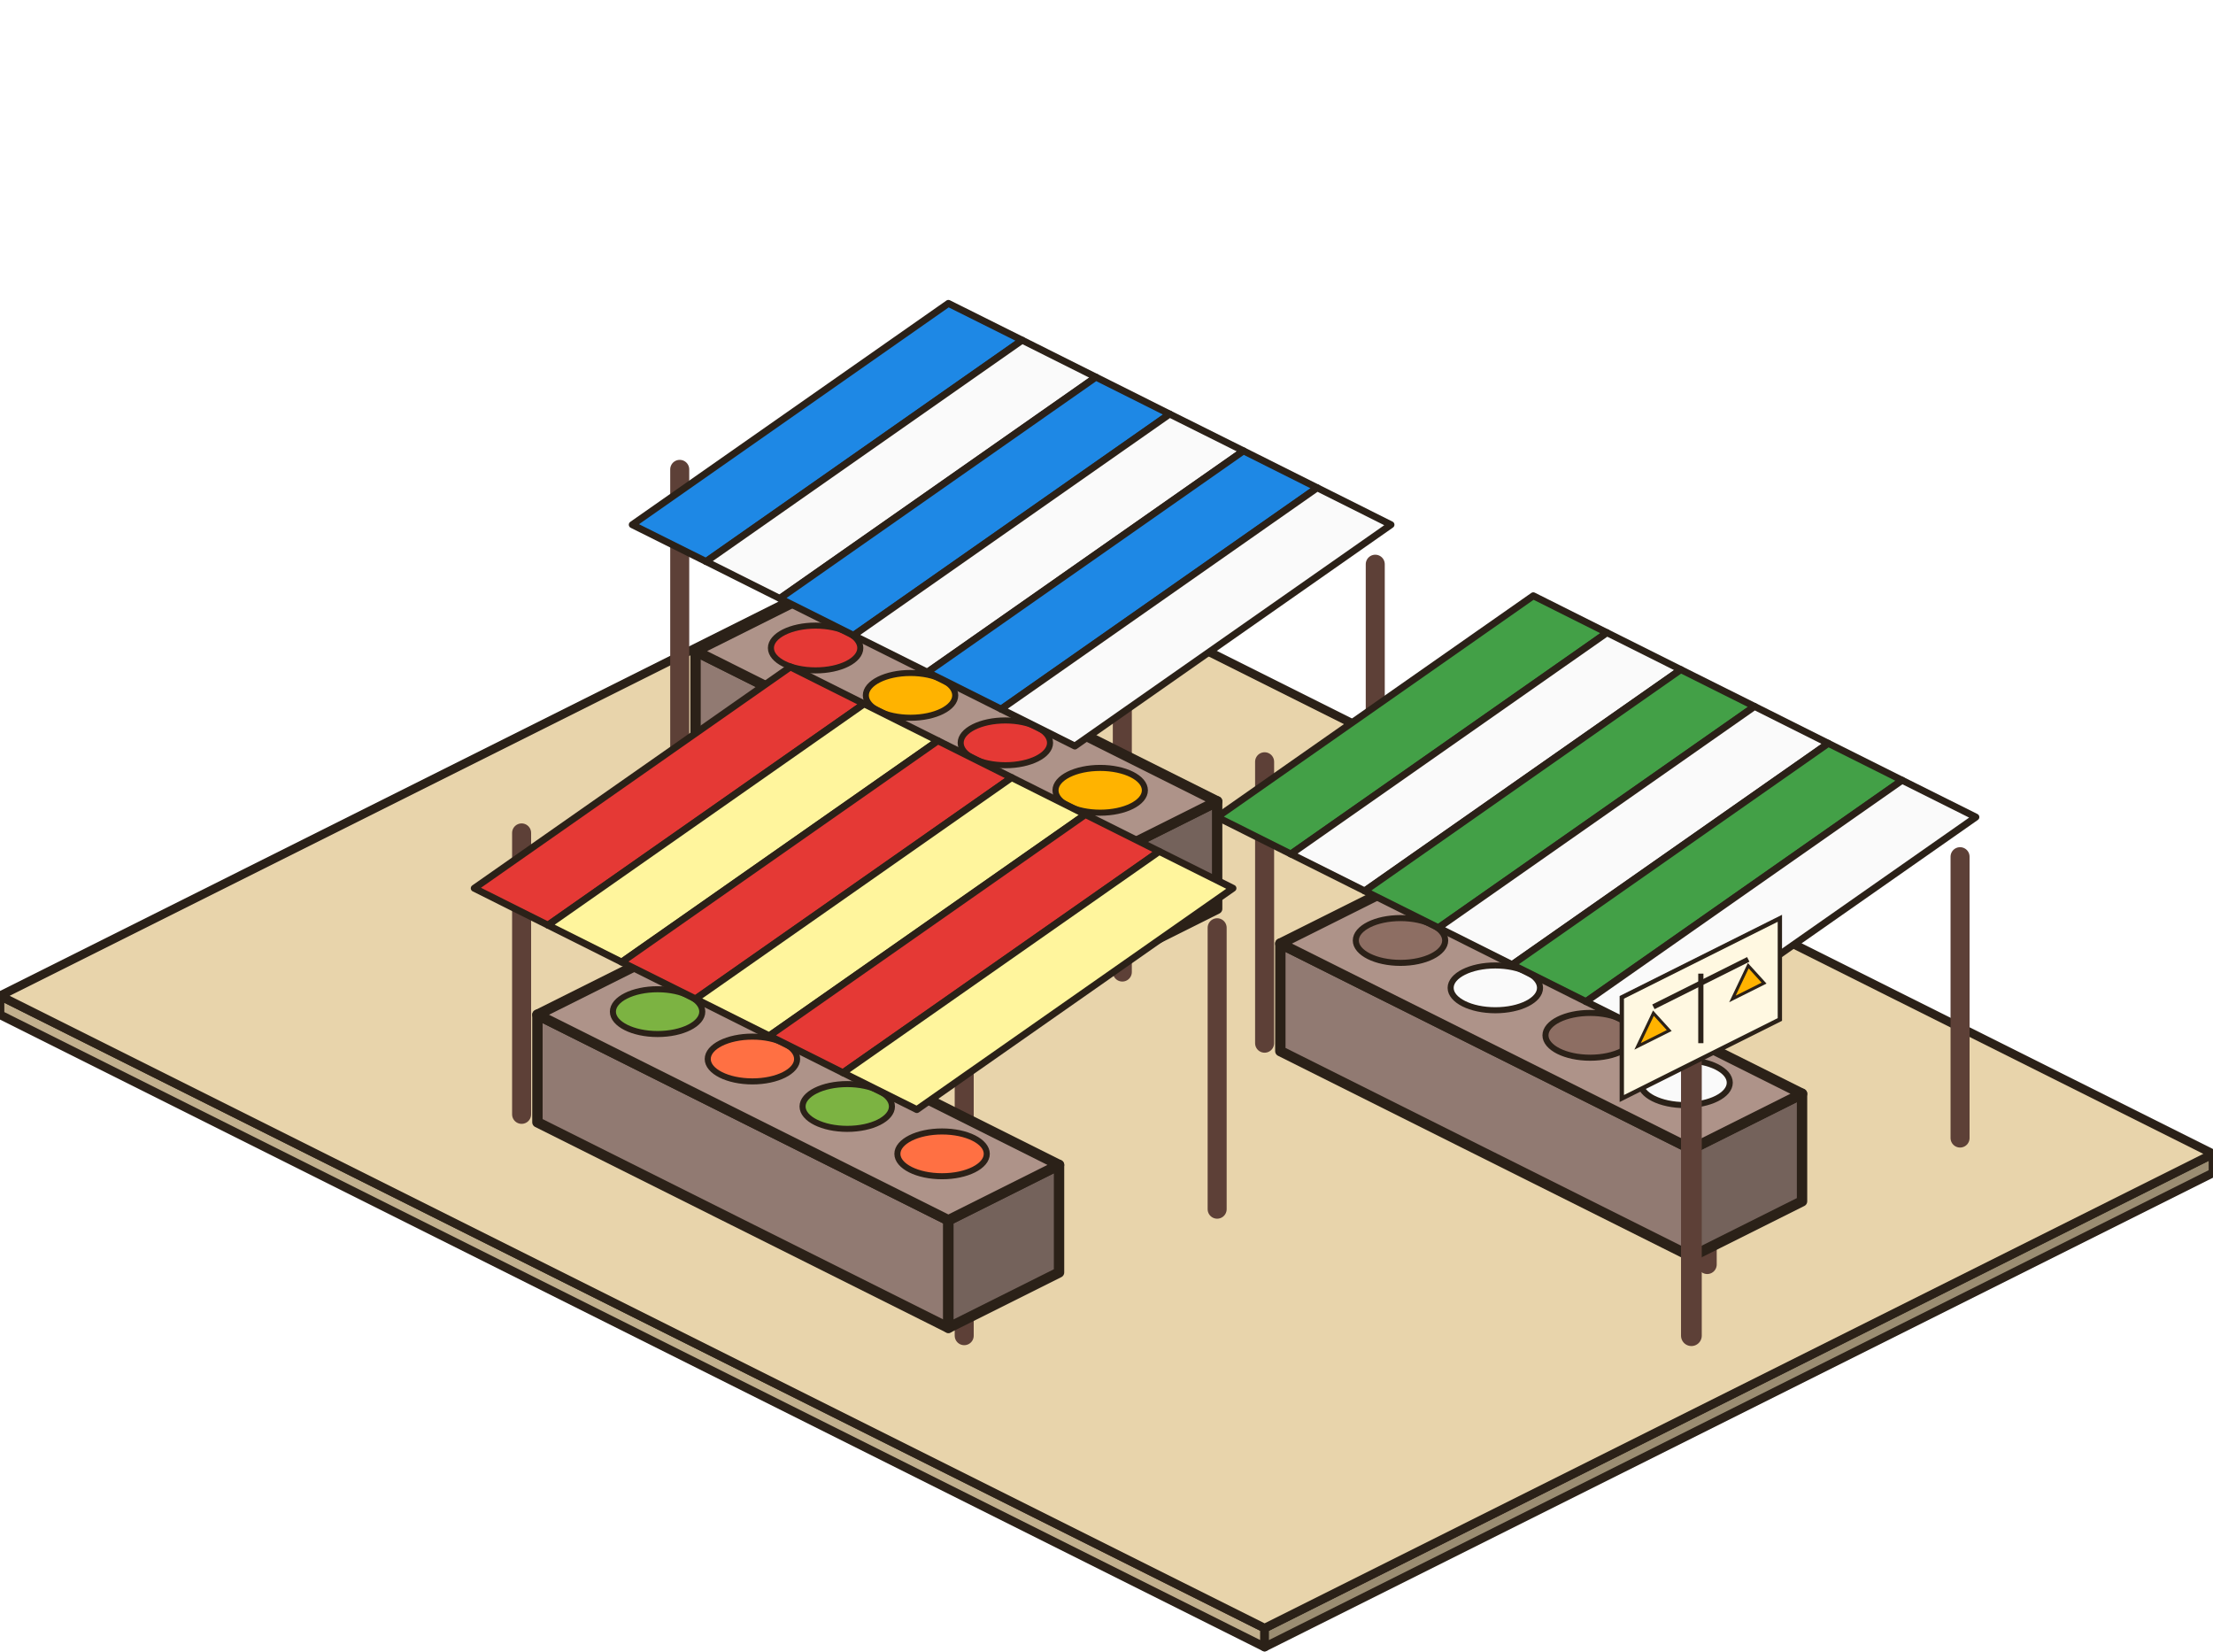
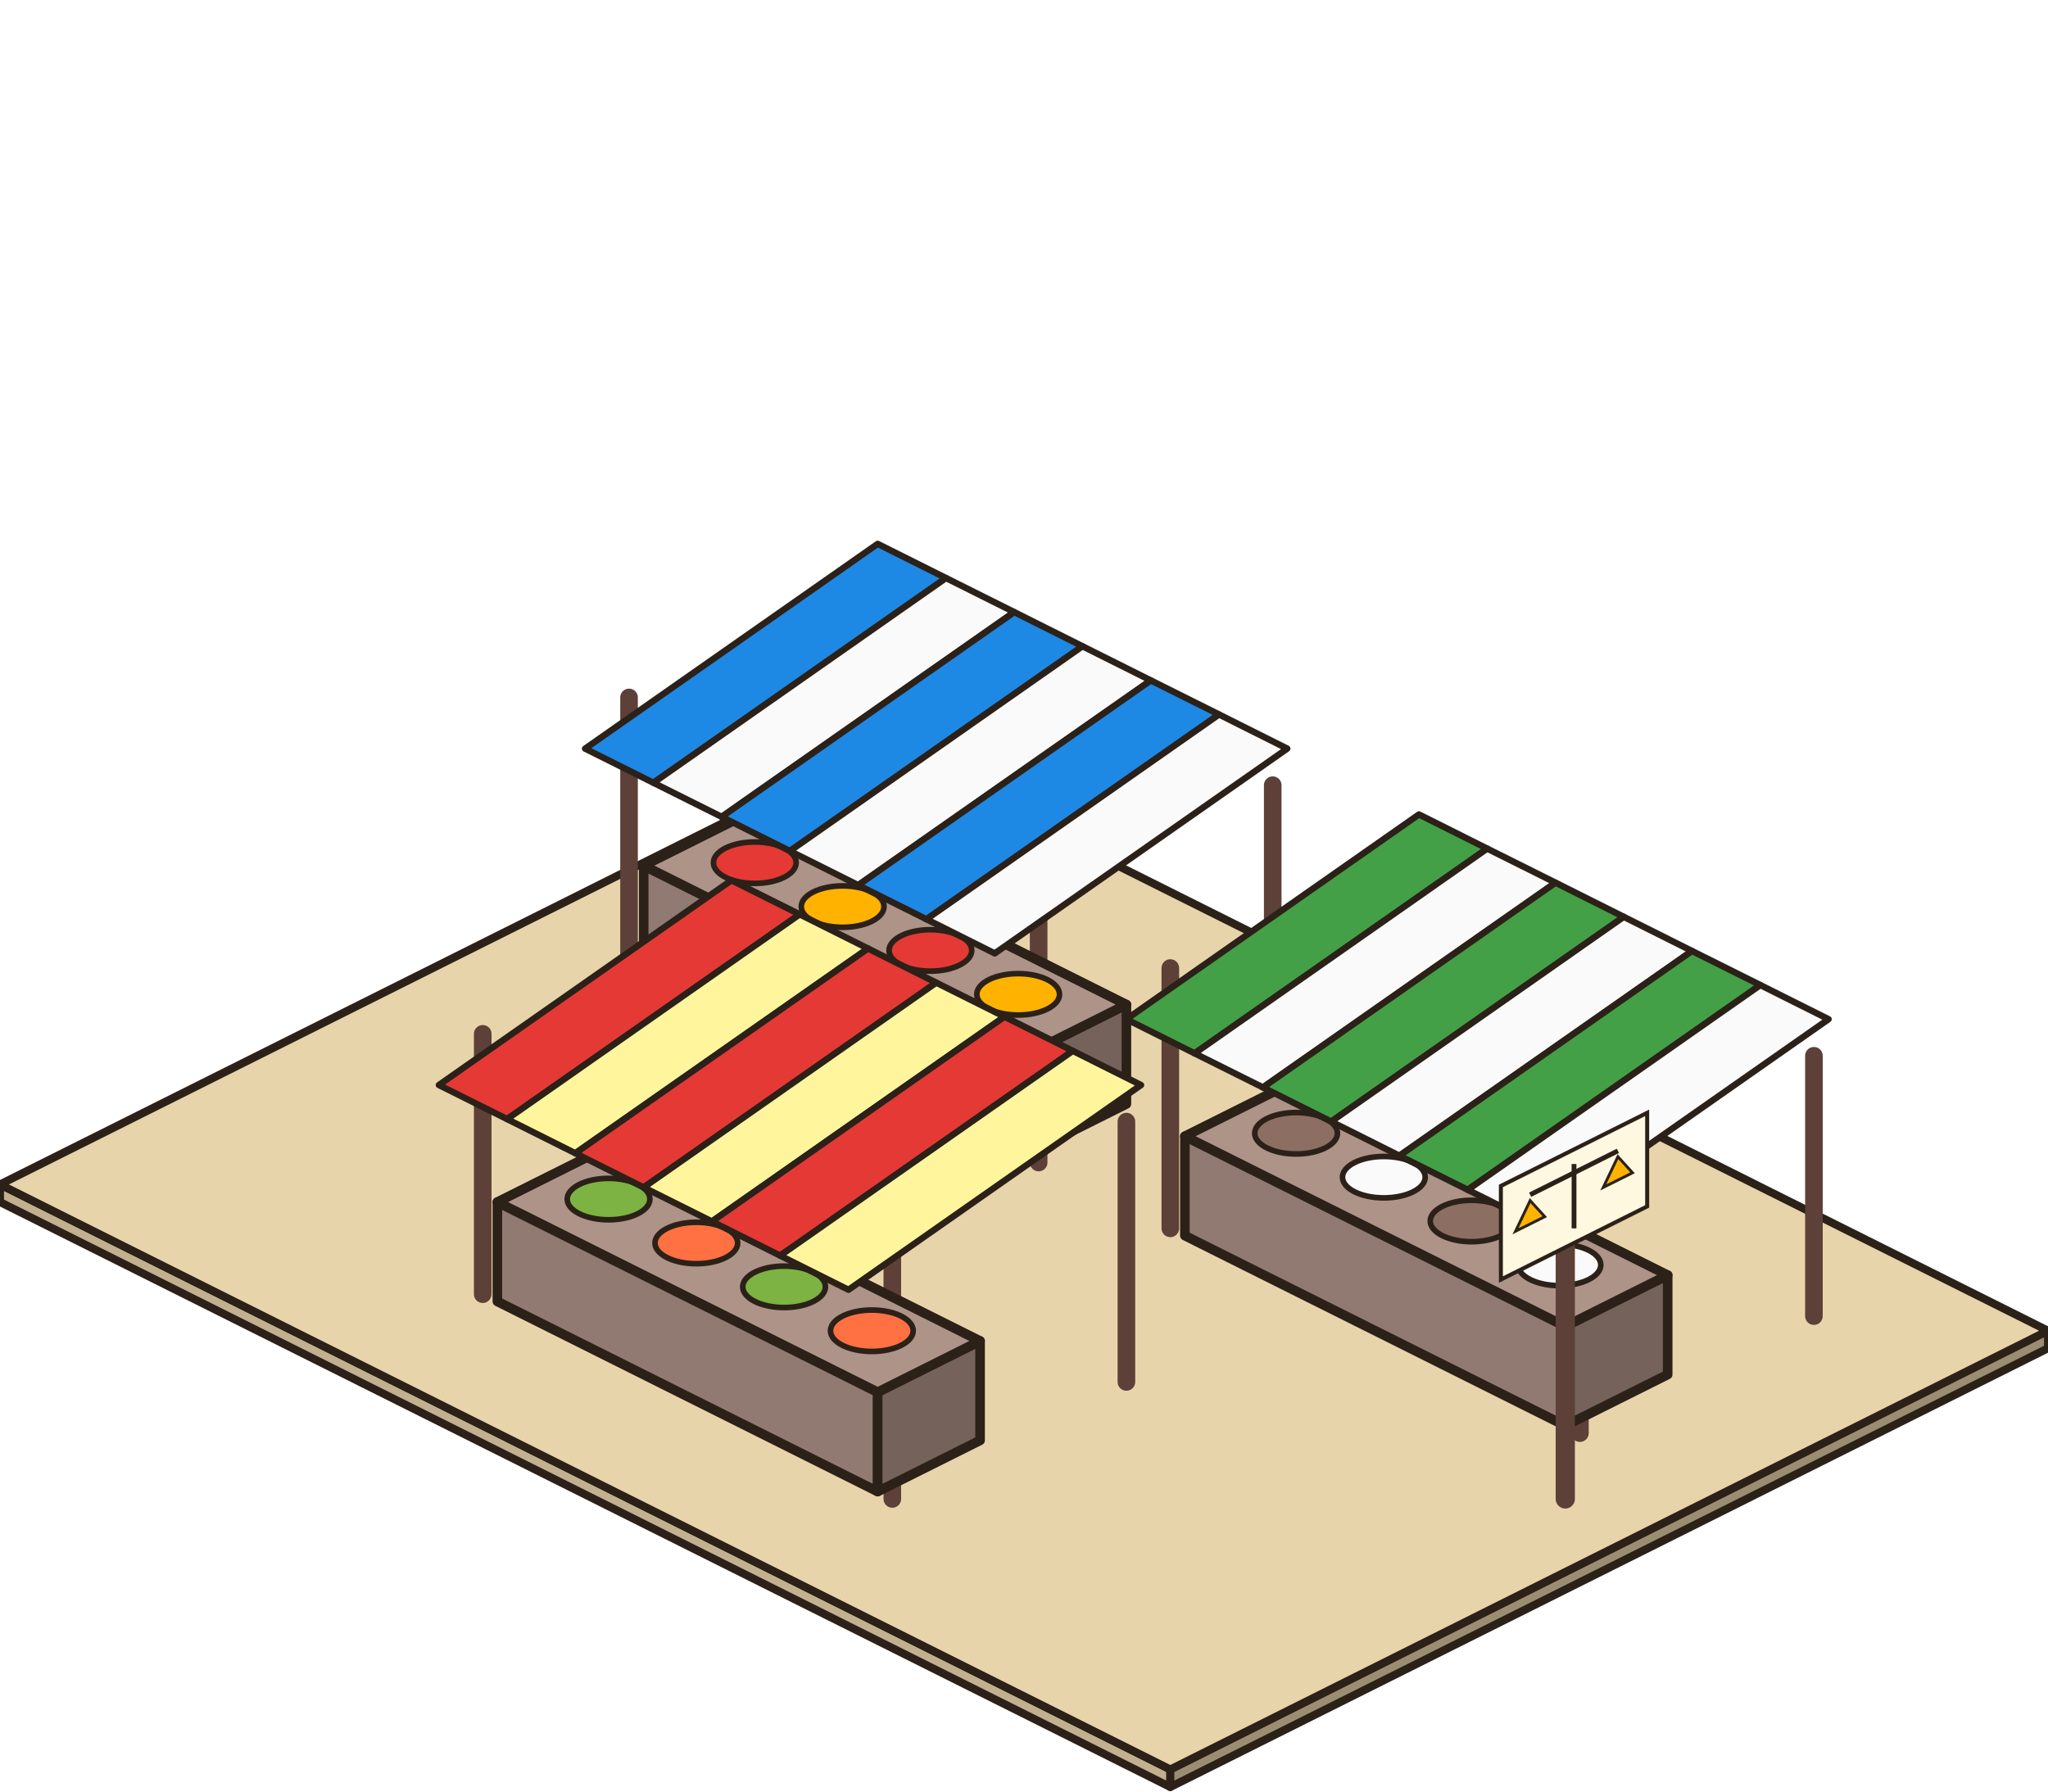
- <svg xmlns="http://www.w3.org/2000/svg" viewBox="0 0 256 191" width="512" height="382">
-   <polygon points="0.00,117.37 146.29,190.51 146.29,188.32 0.00,115.18" fill="#c2b08e" stroke="#2b2118" stroke-width="1.0" stroke-linejoin="round" />
-   <polygon points="146.29,190.51 256.00,135.66 256.00,133.46 146.29,188.32" fill="#9b8d72" stroke="#2b2118" stroke-width="1.0" stroke-linejoin="round" />
-   <polygon points="109.71,60.32 256.00,133.46 146.29,188.32 0.00,115.18" fill="#e8d4ab" stroke="#2b2118" stroke-width="1.0" stroke-linejoin="round" />
-   <line x1="107.89" y1="72.21" x2="107.89" y2="39.66" stroke="#5d4037" stroke-width="2.2" stroke-linecap="round" />
-   <line x1="159.09" y1="97.81" x2="159.09" y2="65.26" stroke="#5d4037" stroke-width="2.2" stroke-linecap="round" />
-   <line x1="78.63" y1="86.83" x2="78.63" y2="54.29" stroke="#5d4037" stroke-width="2.2" stroke-linecap="round" />
-   <line x1="129.83" y1="112.43" x2="129.83" y2="79.89" stroke="#5d4037" stroke-width="2.2" stroke-linecap="round" />
-   <polygon points="80.46,87.75 128.00,111.52 128.00,99.09 80.46,75.31" fill="#917a72" stroke="#2b2118" stroke-width="1.2" stroke-linejoin="round" />
-   <polygon points="128.00,111.52 140.80,105.12 140.80,92.69 128.00,99.09" fill="#74625b" stroke="#2b2118" stroke-width="1.2" stroke-linejoin="round" />
-   <polygon points="93.26,68.91 140.80,92.69 128.00,99.09 80.46,75.31" fill="#ae9389" stroke="#2b2118" stroke-width="1.2" stroke-linejoin="round" />
-   <ellipse cx="94.35" cy="74.95" rx="5.17" ry="2.59" fill="#e53935" stroke="#2b2118" stroke-width="0.7" />
-   <ellipse cx="105.33" cy="80.43" rx="5.17" ry="2.59" fill="#ffb300" stroke="#2b2118" stroke-width="0.7" />
-   <ellipse cx="116.30" cy="85.92" rx="5.17" ry="2.59" fill="#e53935" stroke="#2b2118" stroke-width="0.7" />
-   <ellipse cx="127.27" cy="91.41" rx="5.17" ry="2.59" fill="#ffb300" stroke="#2b2118" stroke-width="0.7" />
-   <polygon points="109.71,35.09 118.25,39.35 81.68,64.95 73.14,60.69" fill="#1e88e5" stroke="#2b2118" stroke-width="0.8" stroke-linejoin="round" />
-   <polygon points="118.25,39.35 126.78,43.62 90.21,69.22 81.68,64.95" fill="#fafafa" stroke="#2b2118" stroke-width="0.8" stroke-linejoin="round" />
-   <polygon points="126.78,43.62 135.31,47.89 98.74,73.49 90.21,69.22" fill="#1e88e5" stroke="#2b2118" stroke-width="0.8" stroke-linejoin="round" />
-   <polygon points="135.31,47.89 143.85,52.15 107.28,77.75 98.74,73.49" fill="#fafafa" stroke="#2b2118" stroke-width="0.8" stroke-linejoin="round" />
-   <polygon points="143.85,52.15 152.38,56.42 115.81,82.02 107.28,77.75" fill="#1e88e5" stroke="#2b2118" stroke-width="0.8" stroke-linejoin="round" />
-   <polygon points="152.38,56.42 160.91,60.69 124.34,86.29 115.81,82.02" fill="#fafafa" stroke="#2b2118" stroke-width="0.8" stroke-linejoin="round" />
-   <line x1="175.54" y1="106.03" x2="175.54" y2="73.49" stroke="#5d4037" stroke-width="2.2" stroke-linecap="round" />
-   <line x1="226.74" y1="131.63" x2="226.74" y2="99.09" stroke="#5d4037" stroke-width="2.2" stroke-linecap="round" />
-   <line x1="146.29" y1="120.66" x2="146.29" y2="88.11" stroke="#5d4037" stroke-width="2.2" stroke-linecap="round" />
-   <line x1="197.49" y1="146.26" x2="197.49" y2="113.71" stroke="#5d4037" stroke-width="2.2" stroke-linecap="round" />
-   <polygon points="148.11,121.58 195.66,145.35 195.66,132.91 148.11,109.14" fill="#917a72" stroke="#2b2118" stroke-width="1.2" stroke-linejoin="round" />
-   <polygon points="195.66,145.35 208.46,138.95 208.46,126.51 195.66,132.91" fill="#74625b" stroke="#2b2118" stroke-width="1.2" stroke-linejoin="round" />
-   <polygon points="160.91,102.74 208.46,126.51 195.66,132.91 148.11,109.14" fill="#ae9389" stroke="#2b2118" stroke-width="1.2" stroke-linejoin="round" />
-   <ellipse cx="162.01" cy="108.78" rx="5.17" ry="2.59" fill="#8d6e63" stroke="#2b2118" stroke-width="0.7" />
-   <ellipse cx="172.98" cy="114.26" rx="5.17" ry="2.59" fill="#fafafa" stroke="#2b2118" stroke-width="0.7" />
-   <ellipse cx="183.95" cy="119.75" rx="5.17" ry="2.59" fill="#8d6e63" stroke="#2b2118" stroke-width="0.7" />
-   <ellipse cx="194.93" cy="125.23" rx="5.17" ry="2.59" fill="#fafafa" stroke="#2b2118" stroke-width="0.7" />
-   <polygon points="177.37,68.91 185.90,73.18 149.33,98.78 140.80,94.51" fill="#43a047" stroke="#2b2118" stroke-width="0.8" stroke-linejoin="round" />
-   <polygon points="185.90,73.18 194.44,77.45 157.87,103.05 149.33,98.78" fill="#fafafa" stroke="#2b2118" stroke-width="0.8" stroke-linejoin="round" />
-   <polygon points="194.44,77.45 202.97,81.71 166.40,107.31 157.87,103.05" fill="#43a047" stroke="#2b2118" stroke-width="0.8" stroke-linejoin="round" />
-   <polygon points="202.97,81.71 211.50,85.98 174.93,111.58 166.40,107.31" fill="#fafafa" stroke="#2b2118" stroke-width="0.8" stroke-linejoin="round" />
-   <polygon points="211.50,85.98 220.04,90.25 183.47,115.85 174.93,111.58" fill="#43a047" stroke="#2b2118" stroke-width="0.8" stroke-linejoin="round" />
-   <polygon points="220.04,90.25 228.57,94.51 192.00,120.11 183.47,115.85" fill="#fafafa" stroke="#2b2118" stroke-width="0.8" stroke-linejoin="round" />
-   <line x1="89.60" y1="114.26" x2="89.60" y2="81.71" stroke="#5d4037" stroke-width="2.2" stroke-linecap="round" />
-   <line x1="140.80" y1="139.86" x2="140.80" y2="107.31" stroke="#5d4037" stroke-width="2.2" stroke-linecap="round" />
-   <line x1="60.34" y1="128.89" x2="60.34" y2="96.34" stroke="#5d4037" stroke-width="2.2" stroke-linecap="round" />
-   <line x1="111.54" y1="154.49" x2="111.54" y2="121.94" stroke="#5d4037" stroke-width="2.2" stroke-linecap="round" />
-   <polygon points="62.17,129.81 109.71,153.58 109.71,141.14 62.17,117.37" fill="#917a72" stroke="#2b2118" stroke-width="1.2" stroke-linejoin="round" />
-   <polygon points="109.71,153.58 122.51,147.18 122.51,134.74 109.71,141.14" fill="#74625b" stroke="#2b2118" stroke-width="1.2" stroke-linejoin="round" />
-   <polygon points="74.97,110.97 122.51,134.74 109.71,141.14 62.17,117.37" fill="#ae9389" stroke="#2b2118" stroke-width="1.2" stroke-linejoin="round" />
-   <ellipse cx="76.07" cy="117.01" rx="5.17" ry="2.59" fill="#7cb342" stroke="#2b2118" stroke-width="0.7" />
-   <ellipse cx="87.04" cy="122.49" rx="5.17" ry="2.59" fill="#ff7043" stroke="#2b2118" stroke-width="0.7" />
-   <ellipse cx="98.01" cy="127.98" rx="5.17" ry="2.59" fill="#7cb342" stroke="#2b2118" stroke-width="0.7" />
-   <ellipse cx="108.98" cy="133.46" rx="5.17" ry="2.59" fill="#ff7043" stroke="#2b2118" stroke-width="0.7" />
-   <polygon points="91.43,77.14 99.96,81.41 63.39,107.01 54.86,102.74" fill="#e53935" stroke="#2b2118" stroke-width="0.8" stroke-linejoin="round" />
-   <polygon points="99.96,81.41 108.50,85.68 71.92,111.28 63.39,107.01" fill="#fff59d" stroke="#2b2118" stroke-width="0.8" stroke-linejoin="round" />
-   <polygon points="108.50,85.68 117.03,89.94 80.46,115.54 71.92,111.28" fill="#e53935" stroke="#2b2118" stroke-width="0.8" stroke-linejoin="round" />
-   <polygon points="117.03,89.94 125.56,94.21 88.99,119.81 80.46,115.54" fill="#fff59d" stroke="#2b2118" stroke-width="0.8" stroke-linejoin="round" />
-   <polygon points="125.56,94.21 134.10,98.48 97.52,124.08 88.99,119.81" fill="#e53935" stroke="#2b2118" stroke-width="0.8" stroke-linejoin="round" />
-   <polygon points="134.10,98.48 142.63,102.74 106.06,128.34 97.52,124.08" fill="#fff59d" stroke="#2b2118" stroke-width="0.8" stroke-linejoin="round" />
-   <line x1="195.66" y1="154.49" x2="195.66" y2="112.80" stroke="#5d4037" stroke-width="2.4" stroke-linecap="round" />
-   <g transform="matrix(36.571,-18.286,0.000,-36.571,187.61,127.06)">
+ <svg xmlns="http://www.w3.org/2000/svg" viewBox="0 0 256 224" width="512" height="448">
+   <polygon points="0.00,150.29 146.29,223.43 146.29,221.23 0.00,148.09" fill="#c2b08e" stroke="#2b2118" stroke-width="1" stroke-linejoin="round" />
+   <polygon points="146.29,223.43 256.00,168.57 256.00,166.38 146.29,221.23" fill="#9b8d72" stroke="#2b2118" stroke-width="1" stroke-linejoin="round" />
+   <polygon points="109.71,93.23 256.00,166.38 146.29,221.23 0.00,148.09" fill="#e8d4ab" stroke="#2b2118" stroke-width="1" stroke-linejoin="round" />
+   <line x1="107.89" y1="105.12" x2="107.89" y2="72.57" stroke="#5d4037" stroke-width="2.2" stroke-linecap="round" />
+   <line x1="159.09" y1="130.72" x2="159.09" y2="98.17" stroke="#5d4037" stroke-width="2.2" stroke-linecap="round" />
+   <line x1="78.63" y1="119.75" x2="78.63" y2="87.20" stroke="#5d4037" stroke-width="2.2" stroke-linecap="round" />
+   <line x1="129.83" y1="145.35" x2="129.83" y2="112.80" stroke="#5d4037" stroke-width="2.2" stroke-linecap="round" />
+   <polygon points="80.46,120.66 128.00,144.43 128.00,132.00 80.46,108.23" fill="#917a72" stroke="#2b2118" stroke-width="1.2" stroke-linejoin="round" />
+   <polygon points="128.00,144.43 140.80,138.03 140.80,125.60 128.00,132.00" fill="#74625b" stroke="#2b2118" stroke-width="1.2" stroke-linejoin="round" />
+   <polygon points="93.26,101.83 140.80,125.60 128.00,132.00 80.46,108.23" fill="#ae9389" stroke="#2b2118" stroke-width="1.2" stroke-linejoin="round" />
+   <ellipse cx="94.35" cy="107.86" rx="5.17" ry="2.59" fill="#e53935" stroke="#2b2118" stroke-width="0.7" />
+   <ellipse cx="105.33" cy="113.35" rx="5.17" ry="2.59" fill="#ffb300" stroke="#2b2118" stroke-width="0.7" />
+   <ellipse cx="116.30" cy="118.83" rx="5.17" ry="2.59" fill="#e53935" stroke="#2b2118" stroke-width="0.7" />
+   <ellipse cx="127.27" cy="124.32" rx="5.17" ry="2.59" fill="#ffb300" stroke="#2b2118" stroke-width="0.7" />
+   <polygon points="109.71,68.00 118.25,72.27 81.68,97.87 73.14,93.60" fill="#1e88e5" stroke="#2b2118" stroke-width="0.8" stroke-linejoin="round" />
+   <polygon points="118.25,72.27 126.78,76.53 90.21,102.13 81.68,97.87" fill="#fafafa" stroke="#2b2118" stroke-width="0.8" stroke-linejoin="round" />
+   <polygon points="126.78,76.53 135.31,80.80 98.74,106.40 90.21,102.13" fill="#1e88e5" stroke="#2b2118" stroke-width="0.8" stroke-linejoin="round" />
+   <polygon points="135.31,80.80 143.85,85.07 107.28,110.67 98.74,106.40" fill="#fafafa" stroke="#2b2118" stroke-width="0.8" stroke-linejoin="round" />
+   <polygon points="143.85,85.07 152.38,89.33 115.81,114.93 107.28,110.67" fill="#1e88e5" stroke="#2b2118" stroke-width="0.8" stroke-linejoin="round" />
+   <polygon points="152.38,89.33 160.91,93.60 124.34,119.20 115.81,114.93" fill="#fafafa" stroke="#2b2118" stroke-width="0.8" stroke-linejoin="round" />
+   <line x1="175.54" y1="138.95" x2="175.54" y2="106.40" stroke="#5d4037" stroke-width="2.2" stroke-linecap="round" />
+   <line x1="226.74" y1="164.55" x2="226.74" y2="132.00" stroke="#5d4037" stroke-width="2.2" stroke-linecap="round" />
+   <line x1="146.29" y1="153.58" x2="146.29" y2="121.03" stroke="#5d4037" stroke-width="2.2" stroke-linecap="round" />
+   <line x1="197.49" y1="179.18" x2="197.49" y2="146.63" stroke="#5d4037" stroke-width="2.2" stroke-linecap="round" />
+   <polygon points="148.11,154.49 195.66,178.26 195.66,165.83 148.11,142.06" fill="#917a72" stroke="#2b2118" stroke-width="1.2" stroke-linejoin="round" />
+   <polygon points="195.66,178.26 208.46,171.86 208.46,159.43 195.66,165.83" fill="#74625b" stroke="#2b2118" stroke-width="1.2" stroke-linejoin="round" />
+   <polygon points="160.91,135.66 208.46,159.43 195.66,165.83 148.11,142.06" fill="#ae9389" stroke="#2b2118" stroke-width="1.2" stroke-linejoin="round" />
+   <ellipse cx="162.01" cy="141.69" rx="5.17" ry="2.59" fill="#8d6e63" stroke="#2b2118" stroke-width="0.7" />
+   <ellipse cx="172.98" cy="147.18" rx="5.17" ry="2.59" fill="#fafafa" stroke="#2b2118" stroke-width="0.7" />
+   <ellipse cx="183.95" cy="152.66" rx="5.17" ry="2.59" fill="#8d6e63" stroke="#2b2118" stroke-width="0.7" />
+   <ellipse cx="194.93" cy="158.15" rx="5.17" ry="2.59" fill="#fafafa" stroke="#2b2118" stroke-width="0.7" />
+   <polygon points="177.37,101.83 185.90,106.10 149.33,131.70 140.80,127.43" fill="#43a047" stroke="#2b2118" stroke-width="0.8" stroke-linejoin="round" />
+   <polygon points="185.90,106.10 194.44,110.36 157.87,135.96 149.33,131.70" fill="#fafafa" stroke="#2b2118" stroke-width="0.8" stroke-linejoin="round" />
+   <polygon points="194.44,110.36 202.97,114.63 166.40,140.23 157.87,135.96" fill="#43a047" stroke="#2b2118" stroke-width="0.8" stroke-linejoin="round" />
+   <polygon points="202.97,114.63 211.50,118.90 174.93,144.50 166.40,140.23" fill="#fafafa" stroke="#2b2118" stroke-width="0.8" stroke-linejoin="round" />
+   <polygon points="211.50,118.90 220.04,123.16 183.47,148.76 174.93,144.50" fill="#43a047" stroke="#2b2118" stroke-width="0.8" stroke-linejoin="round" />
+   <polygon points="220.04,123.16 228.57,127.43 192.00,153.03 183.47,148.76" fill="#fafafa" stroke="#2b2118" stroke-width="0.8" stroke-linejoin="round" />
+   <line x1="89.60" y1="147.18" x2="89.60" y2="114.63" stroke="#5d4037" stroke-width="2.2" stroke-linecap="round" />
+   <line x1="140.80" y1="172.78" x2="140.80" y2="140.23" stroke="#5d4037" stroke-width="2.2" stroke-linecap="round" />
+   <line x1="60.34" y1="161.81" x2="60.34" y2="129.26" stroke="#5d4037" stroke-width="2.2" stroke-linecap="round" />
+   <line x1="111.54" y1="187.41" x2="111.54" y2="154.86" stroke="#5d4037" stroke-width="2.2" stroke-linecap="round" />
+   <polygon points="62.17,162.72 109.71,186.49 109.71,174.06 62.17,150.29" fill="#917a72" stroke="#2b2118" stroke-width="1.2" stroke-linejoin="round" />
+   <polygon points="109.71,186.49 122.51,180.09 122.51,167.66 109.71,174.06" fill="#74625b" stroke="#2b2118" stroke-width="1.2" stroke-linejoin="round" />
+   <polygon points="74.97,143.89 122.51,167.66 109.71,174.06 62.17,150.29" fill="#ae9389" stroke="#2b2118" stroke-width="1.2" stroke-linejoin="round" />
+   <ellipse cx="76.07" cy="149.92" rx="5.17" ry="2.59" fill="#7cb342" stroke="#2b2118" stroke-width="0.7" />
+   <ellipse cx="87.04" cy="155.41" rx="5.17" ry="2.59" fill="#ff7043" stroke="#2b2118" stroke-width="0.7" />
+   <ellipse cx="98.01" cy="160.89" rx="5.17" ry="2.59" fill="#7cb342" stroke="#2b2118" stroke-width="0.7" />
+   <ellipse cx="108.98" cy="166.38" rx="5.17" ry="2.59" fill="#ff7043" stroke="#2b2118" stroke-width="0.7" />
+   <polygon points="91.43,110.06 99.96,114.32 63.39,139.92 54.86,135.66" fill="#e53935" stroke="#2b2118" stroke-width="0.8" stroke-linejoin="round" />
+   <polygon points="99.96,114.32 108.50,118.59 71.92,144.19 63.39,139.92" fill="#fff59d" stroke="#2b2118" stroke-width="0.8" stroke-linejoin="round" />
+   <polygon points="108.50,118.59 117.03,122.86 80.46,148.46 71.92,144.19" fill="#e53935" stroke="#2b2118" stroke-width="0.8" stroke-linejoin="round" />
+   <polygon points="117.03,122.86 125.56,127.12 88.99,152.72 80.46,148.46" fill="#fff59d" stroke="#2b2118" stroke-width="0.8" stroke-linejoin="round" />
+   <polygon points="125.56,127.12 134.10,131.39 97.52,156.99 88.99,152.72" fill="#e53935" stroke="#2b2118" stroke-width="0.8" stroke-linejoin="round" />
+   <polygon points="134.10,131.39 142.63,135.66 106.06,161.26 97.52,156.99" fill="#fff59d" stroke="#2b2118" stroke-width="0.8" stroke-linejoin="round" />
+   <line x1="195.66" y1="187.41" x2="195.66" y2="145.71" stroke="#5d4037" stroke-width="2.4" stroke-linecap="round" />
+   <g transform="matrix(36.571,-18.286,0.000,-36.571,187.61,159.98)">
    <rect x="0" y="0" width="0.5" height="0.32" fill="#fff8e1" stroke="#2b2118" stroke-width="1" vector-effect="non-scaling-stroke" />
    <line x1="0.25" y1="0.05" x2="0.25" y2="0.27" stroke="#2b2118" stroke-width="1.2" vector-effect="non-scaling-stroke" />
    <line x1="0.1" y1="0.24" x2="0.4" y2="0.24" stroke="#2b2118" stroke-width="1.2" vector-effect="non-scaling-stroke" />
    <path d="M0.05,0.14 L0.15,0.14 L0.1,0.22 Z M0.35,0.14 L0.45,0.14 L0.4,0.22 Z" fill="#ffb300" stroke="#2b2118" stroke-width="0.7" vector-effect="non-scaling-stroke" />
  </g>
</svg>
